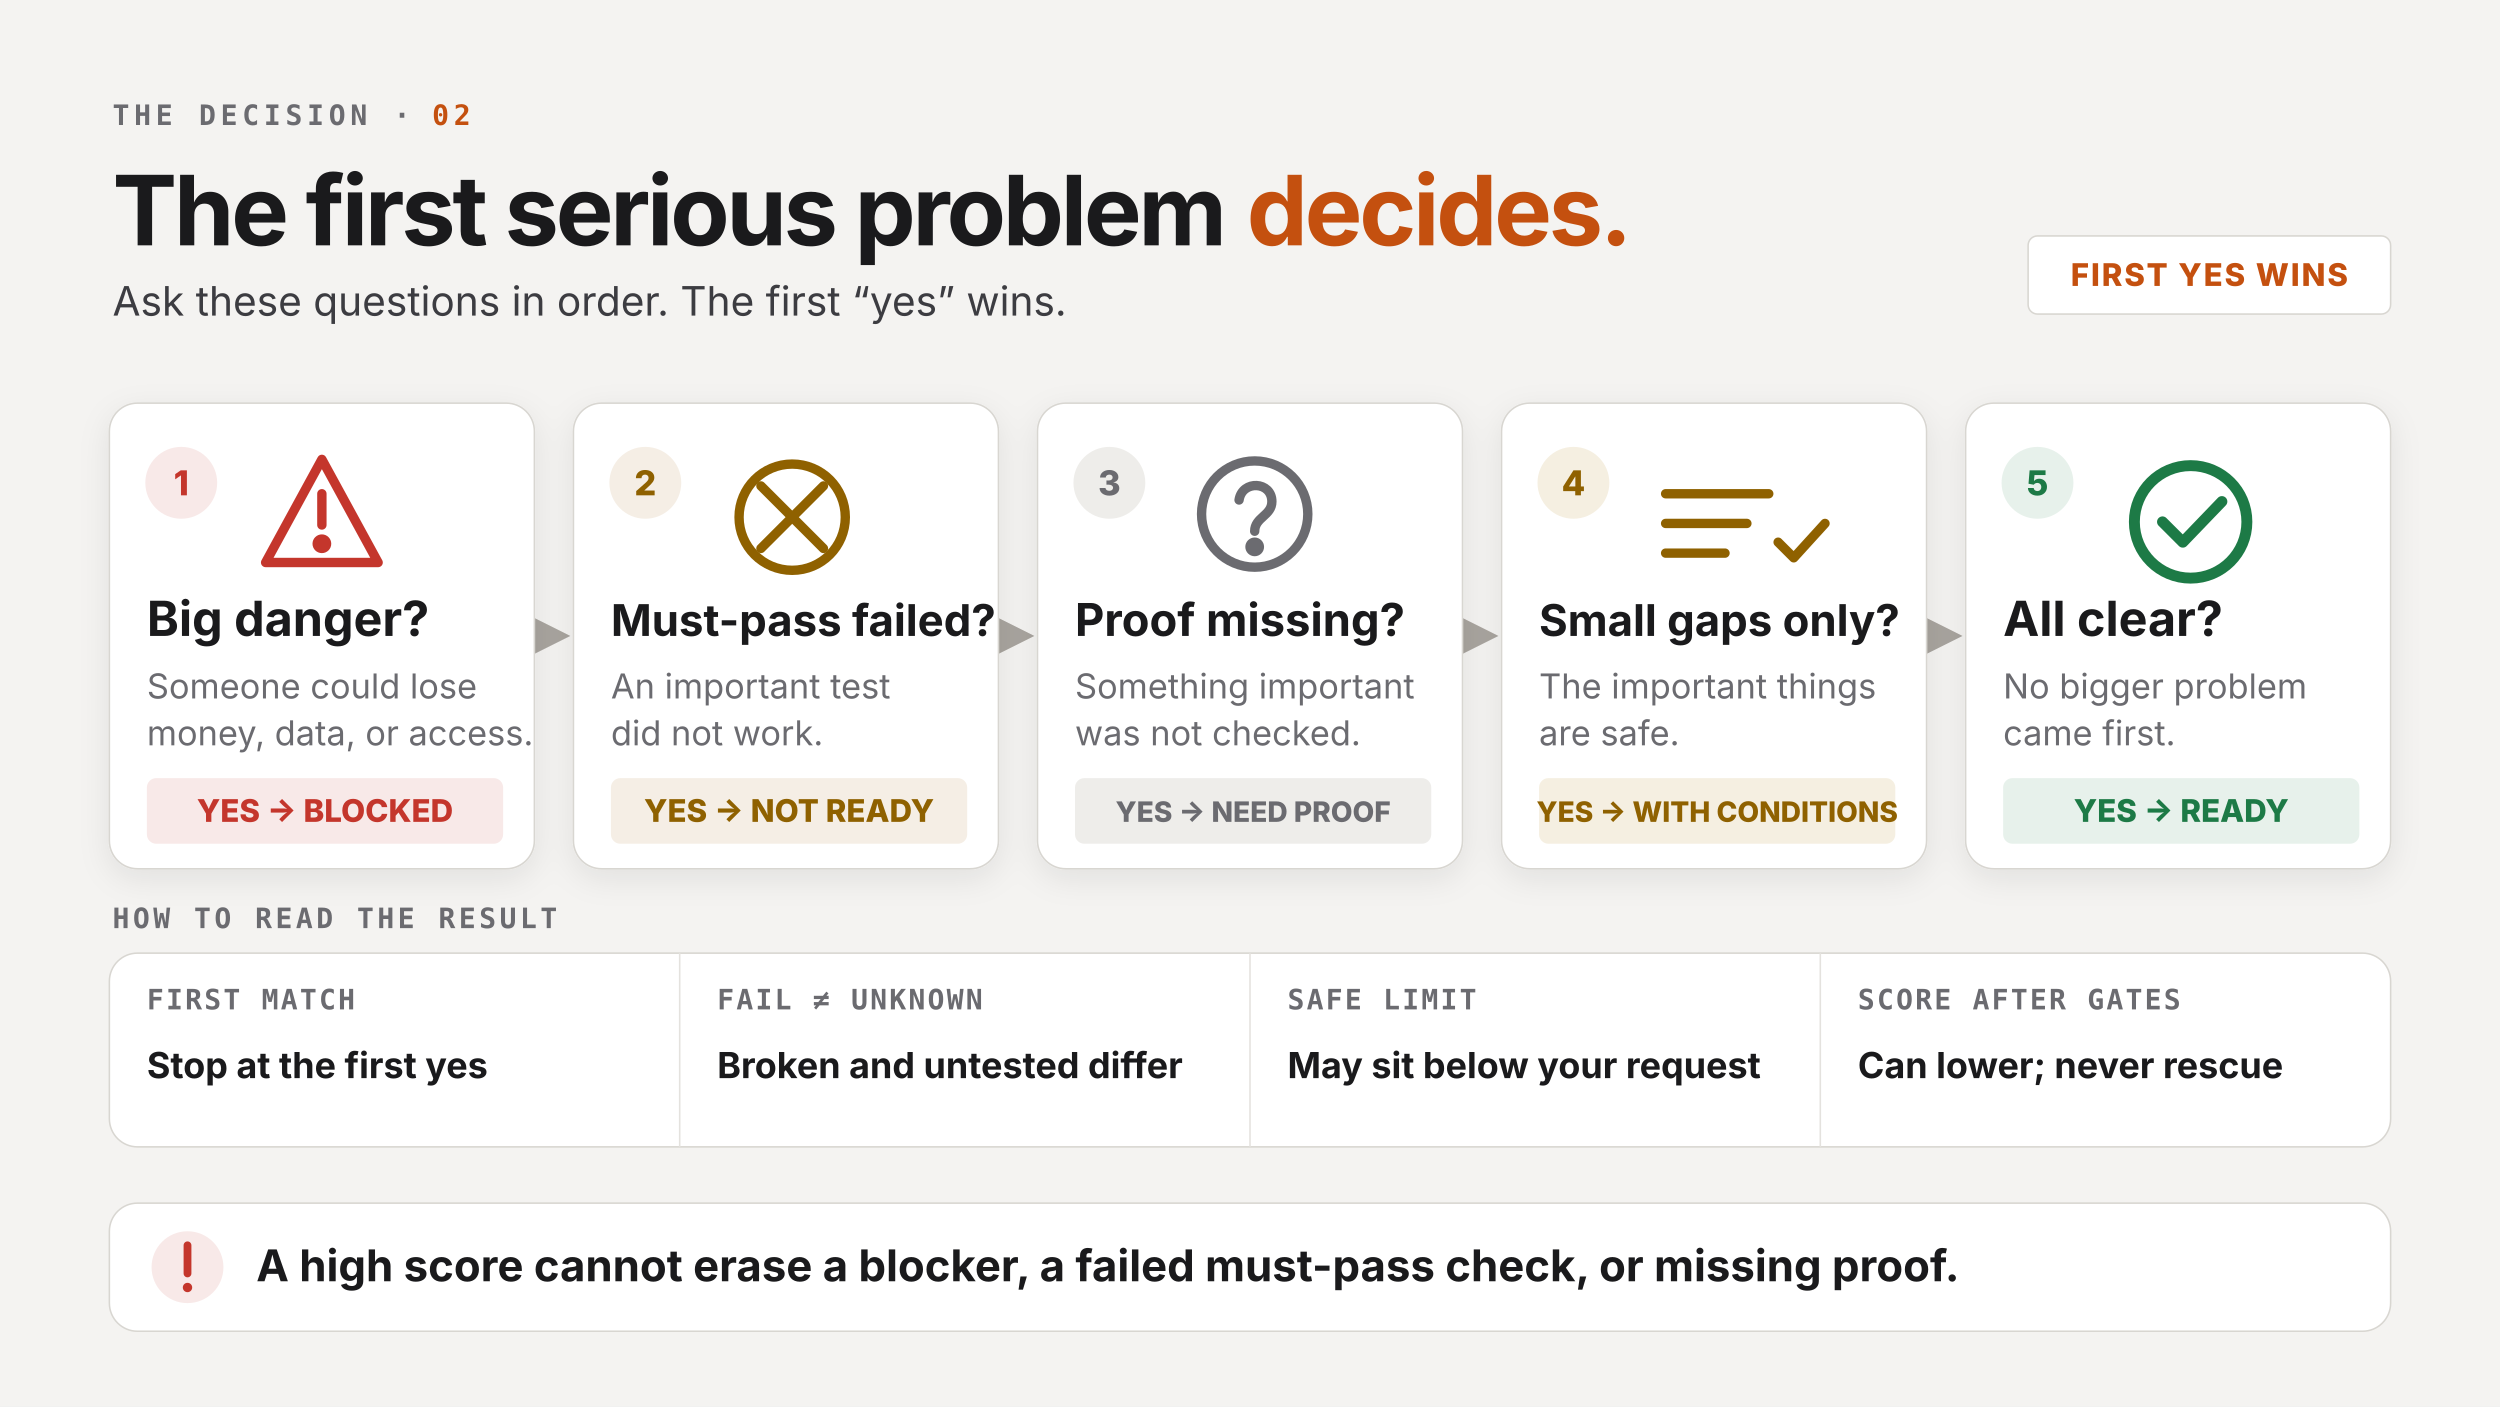
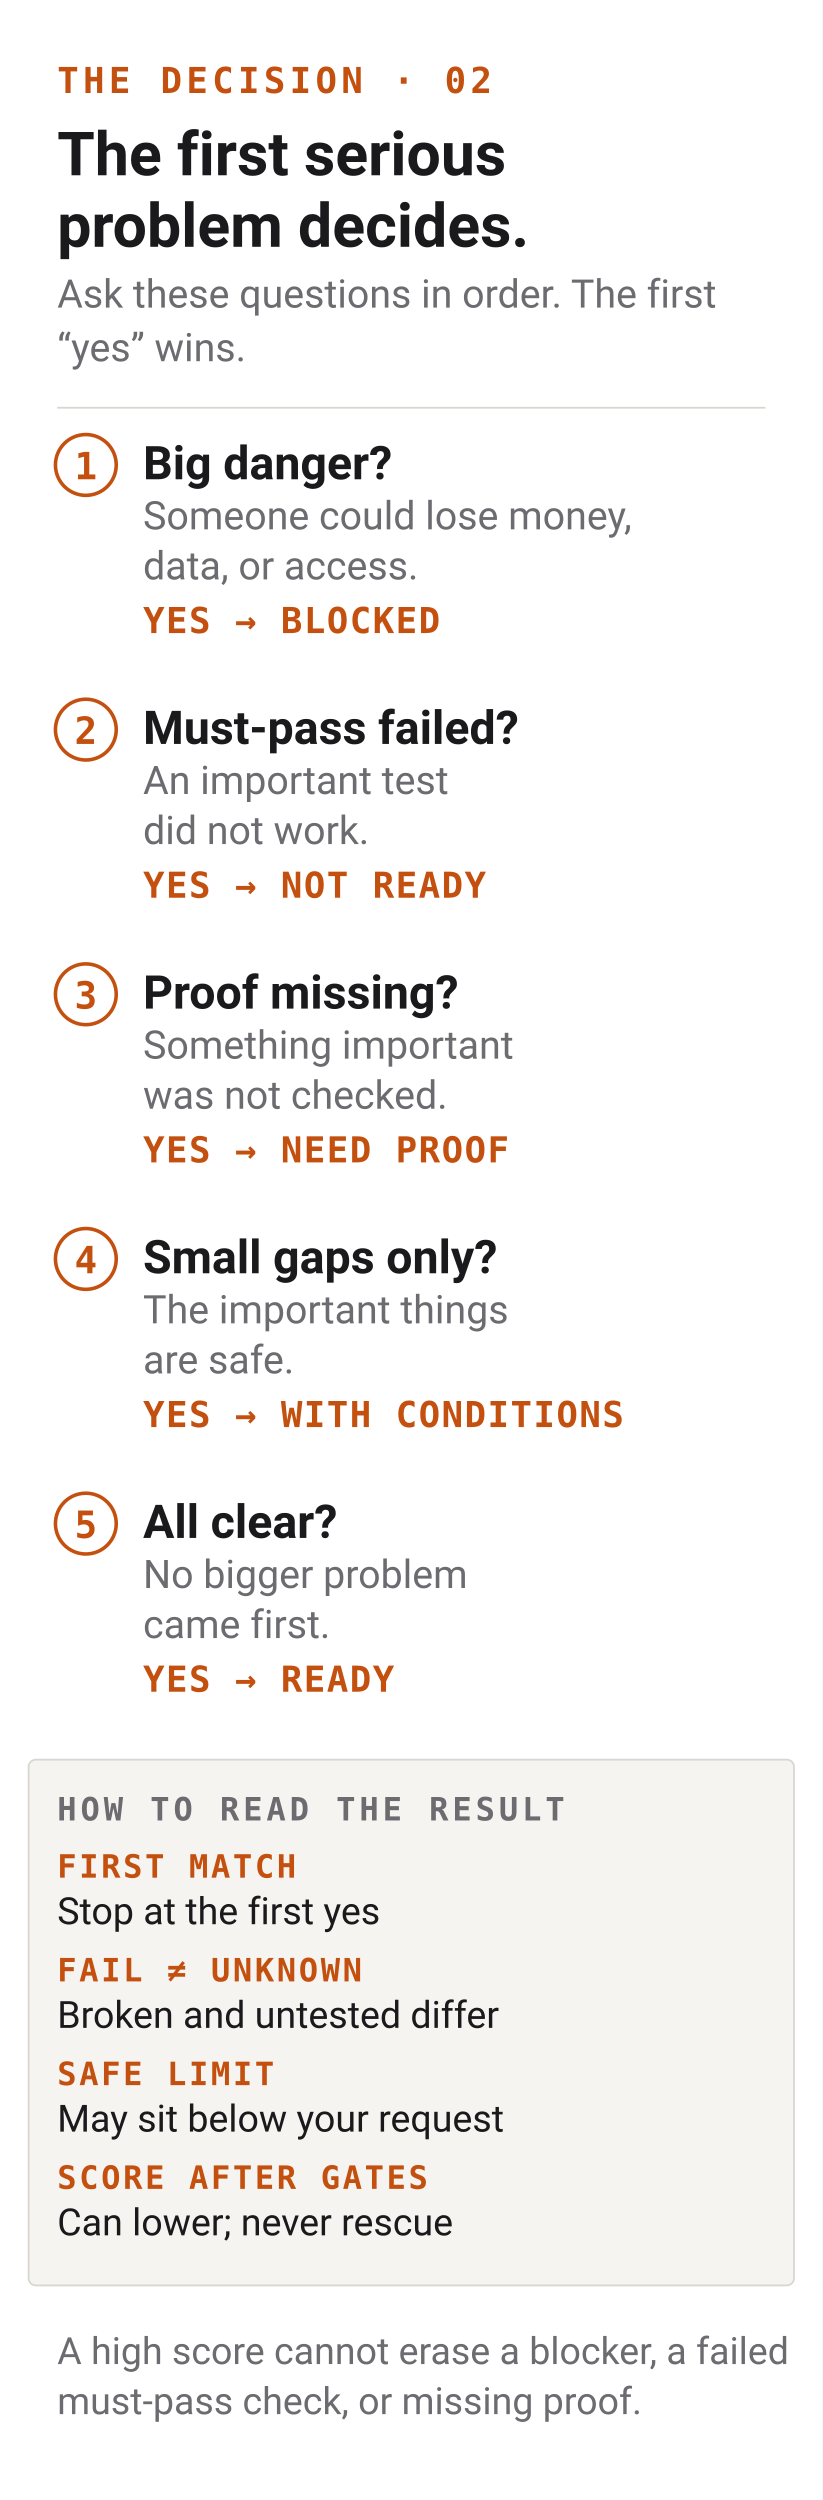
- <svg xmlns="http://www.w3.org/2000/svg" width="1600" height="900" viewBox="0 0 1600 900" role="img" aria-labelledby="title desc">
-   <defs>
-     <filter id="shadow" x="-20%" y="-20%" width="140%" height="150%">
-       <feDropShadow dx="0" dy="6" stdDeviation="10" flood-color="#000000" flood-opacity="0.08" />
-     </filter>
-     <marker id="arrow" markerWidth="12" markerHeight="12" refX="10" refY="6" orient="auto">
-       <path d="M0 0L12 6L0 12Z" fill="#A8A49E" />
-     </marker>
-   </defs>
-   <rect width="1600" height="900" fill="#F4F3F1" />
-   <text x="72" y="80" fill="#6B6B70" font-size="18" font-weight="700" letter-spacing="3" font-family="ui-monospace,'SF Mono',SFMono-Regular,Menlo,Consolas,monospace">THE DECISION · <tspan fill="#C4500F">02</tspan>
-   </text>
-   <text x="72" y="157" fill="#1A1A1C" font-size="62" font-weight="750" letter-spacing="-2" font-family="-apple-system,BlinkMacSystemFont,'Segoe UI',Inter,Arial,sans-serif">The first serious problem <tspan fill="#C4500F">decides.</tspan>
-   </text>
-   <text x="72" y="202" fill="#3C3C41" font-size="26" font-family="-apple-system,BlinkMacSystemFont,'Segoe UI',Inter,Arial,sans-serif">Ask these questions in order. The first “yes” wins.</text>
-   <rect x="1298" y="151" width="232" height="50" rx="6" fill="#FFFFFF" stroke="#D8D6D1" />
-   <text x="1414" y="183" text-anchor="middle" fill="#C4500F" font-size="20" font-weight="800" letter-spacing="1.2" font-family="-apple-system,BlinkMacSystemFont,'Segoe UI',Inter,Arial,sans-serif">FIRST YES WINS</text>
-   <path d="M342 407H357" stroke="#A8A49E" stroke-width="4" marker-end="url(#arrow)" />
-   <path d="M639 407H654" stroke="#A8A49E" stroke-width="4" marker-end="url(#arrow)" />
-   <path d="M936 407H951" stroke="#A8A49E" stroke-width="4" marker-end="url(#arrow)" />
-   <path d="M1233 407H1248" stroke="#A8A49E" stroke-width="4" marker-end="url(#arrow)" />
-   <g filter="url(#shadow)">
-     <rect x="70" y="258" width="272" height="298" rx="18" fill="#FFFFFF" stroke="#D8D6D1" />
-     <rect x="367" y="258" width="272" height="298" rx="18" fill="#FFFFFF" stroke="#D8D6D1" />
-     <rect x="664" y="258" width="272" height="298" rx="18" fill="#FFFFFF" stroke="#D8D6D1" />
-     <rect x="961" y="258" width="272" height="298" rx="18" fill="#FFFFFF" stroke="#D8D6D1" />
-     <rect x="1258" y="258" width="272" height="298" rx="18" fill="#FFFFFF" stroke="#D8D6D1" />
-   </g>
-   <circle cx="116" cy="309" r="23" fill="#F8E9E8" />
-   <text x="116" y="317" text-anchor="middle" fill="#C4362C" font-size="22" font-weight="800" font-family="-apple-system,BlinkMacSystemFont,'Segoe UI',Inter,Arial,sans-serif">1</text>
-   <g transform="translate(170 294)" fill="none" stroke="#C4362C" stroke-width="6" stroke-linecap="round" stroke-linejoin="round">
-     <path d="M36 0L72 66H0Z" />
-     <path d="M36 22V42" />
-     <circle cx="36" cy="54" r="3" fill="#C4362C" />
-   </g>
-   <text x="94" y="407" fill="#1A1A1C" font-size="31" font-weight="750" font-family="-apple-system,BlinkMacSystemFont,'Segoe UI',Inter,Arial,sans-serif">Big danger?</text>
-   <text x="94" y="447" fill="#6B6B70" font-size="22" font-family="-apple-system,BlinkMacSystemFont,'Segoe UI',Inter,Arial,sans-serif">Someone could lose</text>
-   <text x="94" y="477" fill="#6B6B70" font-size="22" font-family="-apple-system,BlinkMacSystemFont,'Segoe UI',Inter,Arial,sans-serif">money, data, or access.</text>
-   <rect x="94" y="498" width="228" height="42" rx="6" fill="#F8E9E8" />
-   <text x="208" y="526" text-anchor="middle" fill="#C4362C" font-size="20" font-weight="800" font-family="-apple-system,BlinkMacSystemFont,'Segoe UI',Inter,Arial,sans-serif">YES → BLOCKED</text>
-   <g transform="translate(1 0)">
-     <circle cx="412" cy="309" r="23" fill="#F5EEE5" />
-     <text x="412" y="317" text-anchor="middle" fill="#8F6100" font-size="22" font-weight="800" font-family="-apple-system,BlinkMacSystemFont,'Segoe UI',Inter,Arial,sans-serif">2</text>
-     <g transform="translate(472 297)" fill="none" stroke="#8F6100" stroke-width="6" stroke-linecap="round" stroke-linejoin="round">
-       <circle cx="34" cy="34" r="34" />
-       <path d="M14 14L54 54M54 14L14 54" />
-     </g>
-     <text x="390" y="407" fill="#1A1A1C" font-size="28" font-weight="750" font-family="-apple-system,BlinkMacSystemFont,'Segoe UI',Inter,Arial,sans-serif">Must-pass failed?</text>
-     <text x="390" y="447" fill="#6B6B70" font-size="22" font-family="-apple-system,BlinkMacSystemFont,'Segoe UI',Inter,Arial,sans-serif">An important test</text>
-     <text x="390" y="477" fill="#6B6B70" font-size="22" font-family="-apple-system,BlinkMacSystemFont,'Segoe UI',Inter,Arial,sans-serif">did not work.</text>
-     <rect x="390" y="498" width="228" height="42" rx="6" fill="#F5EEE5" />
-     <text x="504" y="526" text-anchor="middle" fill="#8F6100" font-size="20" font-weight="800" font-family="-apple-system,BlinkMacSystemFont,'Segoe UI',Inter,Arial,sans-serif">YES → NOT READY</text>
-   </g>
-   <g transform="translate(2 0)">
-     <circle cx="708" cy="309" r="23" fill="#EEEDEA" />
-     <text x="708" y="317" text-anchor="middle" fill="#6B6B70" font-size="22" font-weight="800" font-family="-apple-system,BlinkMacSystemFont,'Segoe UI',Inter,Arial,sans-serif">3</text>
-     <g transform="translate(765 293)" fill="none" stroke="#6B6B70" stroke-width="6" stroke-linecap="round">
-       <circle cx="36" cy="36" r="34" />
-       <path d="M26 27C28 14 47 15 47 28C47 37 36 38 36 47" />
-       <circle cx="36" cy="57" r="3" fill="#6B6B70" />
-     </g>
-     <text x="686" y="407" fill="#1A1A1C" font-size="29" font-weight="750" font-family="-apple-system,BlinkMacSystemFont,'Segoe UI',Inter,Arial,sans-serif">Proof missing?</text>
-     <text x="686" y="447" fill="#6B6B70" font-size="22" font-family="-apple-system,BlinkMacSystemFont,'Segoe UI',Inter,Arial,sans-serif">Something important</text>
-     <text x="686" y="477" fill="#6B6B70" font-size="22" font-family="-apple-system,BlinkMacSystemFont,'Segoe UI',Inter,Arial,sans-serif">was not checked.</text>
-     <rect x="686" y="498" width="228" height="42" rx="6" fill="#EEEDEA" />
-     <text x="800" y="526" text-anchor="middle" fill="#6B6B70" font-size="18" font-weight="800" font-family="-apple-system,BlinkMacSystemFont,'Segoe UI',Inter,Arial,sans-serif">YES → NEED PROOF</text>
-   </g>
-   <g transform="translate(3 0)">
-     <circle cx="1004" cy="309" r="23" fill="#F5EFE1" />
-     <text x="1004" y="317" text-anchor="middle" fill="#8F6100" font-size="22" font-weight="800" font-family="-apple-system,BlinkMacSystemFont,'Segoe UI',Inter,Arial,sans-serif">4</text>
-     <g transform="translate(1061 299)" fill="none" stroke="#8F6100" stroke-width="6" stroke-linecap="round" stroke-linejoin="round">
-       <path d="M2 17H68M2 36H54M2 55H40" />
-       <path d="M74 48L84 58L104 36" />
-     </g>
-     <text x="982" y="407" fill="#1A1A1C" font-size="28" font-weight="750" font-family="-apple-system,BlinkMacSystemFont,'Segoe UI',Inter,Arial,sans-serif">Small gaps only?</text>
-     <text x="982" y="447" fill="#6B6B70" font-size="22" font-family="-apple-system,BlinkMacSystemFont,'Segoe UI',Inter,Arial,sans-serif">The important things</text>
-     <text x="982" y="477" fill="#6B6B70" font-size="22" font-family="-apple-system,BlinkMacSystemFont,'Segoe UI',Inter,Arial,sans-serif">are safe.</text>
-     <rect x="982" y="498" width="228" height="42" rx="6" fill="#F5EFE1" />
-     <text x="1096" y="526" text-anchor="middle" fill="#8F6100" font-size="18" font-weight="800" font-family="-apple-system,BlinkMacSystemFont,'Segoe UI',Inter,Arial,sans-serif">YES → WITH CONDITIONS</text>
-   </g>
-   <g transform="translate(4 0)">
-     <circle cx="1300" cy="309" r="23" fill="#E7F1EB" />
-     <text x="1300" y="317" text-anchor="middle" fill="#1D7A46" font-size="22" font-weight="800" font-family="-apple-system,BlinkMacSystemFont,'Segoe UI',Inter,Arial,sans-serif">5</text>
-     <g transform="translate(1360 296)" fill="none" stroke="#1D7A46" stroke-width="7" stroke-linecap="round" stroke-linejoin="round">
-       <circle cx="38" cy="38" r="36" />
-       <path d="M20 38L33 51L58 25" />
-     </g>
-     <text x="1278" y="407" fill="#1A1A1C" font-size="31" font-weight="750" font-family="-apple-system,BlinkMacSystemFont,'Segoe UI',Inter,Arial,sans-serif">All clear?</text>
-     <text x="1278" y="447" fill="#6B6B70" font-size="22" font-family="-apple-system,BlinkMacSystemFont,'Segoe UI',Inter,Arial,sans-serif">No bigger problem</text>
-     <text x="1278" y="477" fill="#6B6B70" font-size="22" font-family="-apple-system,BlinkMacSystemFont,'Segoe UI',Inter,Arial,sans-serif">came first.</text>
-     <rect x="1278" y="498" width="228" height="42" rx="6" fill="#E7F1EB" />
-     <text x="1392" y="526" text-anchor="middle" fill="#1D7A46" font-size="20" font-weight="800" font-family="-apple-system,BlinkMacSystemFont,'Segoe UI',Inter,Arial,sans-serif">YES → READY</text>
-   </g>
-   <text x="72" y="594" fill="#6B6B70" font-size="18" font-weight="700" letter-spacing="2.2" font-family="ui-monospace,'SF Mono',SFMono-Regular,Menlo,Consolas,monospace">HOW TO READ THE RESULT</text>
-   <rect x="70" y="610" width="1460" height="124" rx="18" fill="#FFFFFF" stroke="#D8D6D1" />
-   <path d="M435 610V734M800 610V734M1165 610V734" stroke="#E4E2DE" />
-   <g font-family="ui-monospace,'SF Mono',SFMono-Regular,Menlo,Consolas,monospace" font-size="18" font-weight="700" letter-spacing="1.4" fill="#6B6B70">
-     <text x="94" y="646">FIRST MATCH</text>
-     <text x="459" y="646">FAIL ≠ UNKNOWN</text>
-     <text x="824" y="646">SAFE LIMIT</text>
-     <text x="1189" y="646">SCORE AFTER GATES</text>
-   </g>
-   <g font-family="-apple-system,BlinkMacSystemFont,'Segoe UI',Inter,Arial,sans-serif" font-size="23" font-weight="700" fill="#1A1A1C">
-     <text x="94" y="690">Stop at the first yes</text>
-     <text x="459" y="690">Broken and untested differ</text>
-     <text x="824" y="690">May sit below your request</text>
-     <text x="1189" y="690">Can lower; never rescue</text>
-   </g>
-   <rect x="70" y="770" width="1460" height="82" rx="18" fill="#FFFFFF" stroke="#D8D6D1" />
-   <circle cx="120" cy="811" r="23" fill="#F8E9E8" />
-   <path d="M120 797V815" stroke="#C4362C" stroke-width="5" stroke-linecap="round" />
-   <circle cx="120" cy="824" r="3" fill="#C4362C" />
-   <text x="164" y="820" fill="#1A1A1C" font-size="28" font-weight="700" font-family="-apple-system,BlinkMacSystemFont,'Segoe UI',Inter,Arial,sans-serif">A high score cannot erase a blocker, a failed must-pass check, or missing proof.</text>
+ <svg xmlns="http://www.w3.org/2000/svg" width="460" height="1398" viewBox="0 0 460 1398" role="img">
+   <rect width="460" height="1398" fill="#FFFFFF" />
+   <rect x="16" y="984" width="428" height="294" fill="#F6F4F1" stroke="#D8D6D1" stroke-width="1" rx="4" />
+   <text x="32" y="52" font-family="ui-monospace, SFMono-Regular, Menlo, Consolas, monospace" font-size="20" font-weight="600" fill="#C4500F" text-anchor="start" letter-spacing="0.12em">THE DECISION · 02</text>
+   <text x="32" y="98" font-family="-apple-system, BlinkMacSystemFont, 'Segoe UI', Roboto, Helvetica, Arial, sans-serif" font-size="34" font-weight="600" fill="#1A1A1C" text-anchor="start">The first serious</text>
+   <text x="32" y="138" font-family="-apple-system, BlinkMacSystemFont, 'Segoe UI', Roboto, Helvetica, Arial, sans-serif" font-size="34" font-weight="600" fill="#1A1A1C" text-anchor="start">problem decides.</text>
+   <text x="32" y="172" font-family="-apple-system, BlinkMacSystemFont, 'Segoe UI', Roboto, Helvetica, Arial, sans-serif" font-size="22" font-weight="400" fill="#6B6B70" text-anchor="start">Ask these questions in order. The first</text>
+   <text x="32" y="202" font-family="-apple-system, BlinkMacSystemFont, 'Segoe UI', Roboto, Helvetica, Arial, sans-serif" font-size="22" font-weight="400" fill="#6B6B70" text-anchor="start">“yes” wins.</text>
+   <line x1="32" y1="228" x2="428" y2="228" stroke="#D8D6D1" stroke-width="1" />
+   <circle cx="48" cy="260" r="17" fill="none" stroke="#C4500F" stroke-width="2" />
+   <text x="48" y="268" font-family="ui-monospace, SFMono-Regular, Menlo, Consolas, monospace" font-size="21" font-weight="600" fill="#C4500F" text-anchor="middle">1</text>
+   <text x="80" y="268" font-family="-apple-system, BlinkMacSystemFont, 'Segoe UI', Roboto, Helvetica, Arial, sans-serif" font-size="26" font-weight="600" fill="#1A1A1C" text-anchor="start">Big danger?</text>
+   <text x="80" y="296" font-family="-apple-system, BlinkMacSystemFont, 'Segoe UI', Roboto, Helvetica, Arial, sans-serif" font-size="22" font-weight="400" fill="#6B6B70" text-anchor="start">Someone could lose money,</text>
+   <text x="80" y="324" font-family="-apple-system, BlinkMacSystemFont, 'Segoe UI', Roboto, Helvetica, Arial, sans-serif" font-size="22" font-weight="400" fill="#6B6B70" text-anchor="start">data, or access.</text>
+   <text x="80" y="354" font-family="ui-monospace, SFMono-Regular, Menlo, Consolas, monospace" font-size="20" font-weight="600" fill="#C4500F" text-anchor="start" letter-spacing="0.04em">YES → BLOCKED</text>
+   <circle cx="48" cy="408" r="17" fill="none" stroke="#C4500F" stroke-width="2" />
+   <text x="48" y="416" font-family="ui-monospace, SFMono-Regular, Menlo, Consolas, monospace" font-size="21" font-weight="600" fill="#C4500F" text-anchor="middle">2</text>
+   <text x="80" y="416" font-family="-apple-system, BlinkMacSystemFont, 'Segoe UI', Roboto, Helvetica, Arial, sans-serif" font-size="26" font-weight="600" fill="#1A1A1C" text-anchor="start">Must-pass failed?</text>
+   <text x="80" y="444" font-family="-apple-system, BlinkMacSystemFont, 'Segoe UI', Roboto, Helvetica, Arial, sans-serif" font-size="22" font-weight="400" fill="#6B6B70" text-anchor="start">An important test</text>
+   <text x="80" y="472" font-family="-apple-system, BlinkMacSystemFont, 'Segoe UI', Roboto, Helvetica, Arial, sans-serif" font-size="22" font-weight="400" fill="#6B6B70" text-anchor="start">did not work.</text>
+   <text x="80" y="502" font-family="ui-monospace, SFMono-Regular, Menlo, Consolas, monospace" font-size="20" font-weight="600" fill="#C4500F" text-anchor="start" letter-spacing="0.04em">YES → NOT READY</text>
+   <circle cx="48" cy="556" r="17" fill="none" stroke="#C4500F" stroke-width="2" />
+   <text x="48" y="564" font-family="ui-monospace, SFMono-Regular, Menlo, Consolas, monospace" font-size="21" font-weight="600" fill="#C4500F" text-anchor="middle">3</text>
+   <text x="80" y="564" font-family="-apple-system, BlinkMacSystemFont, 'Segoe UI', Roboto, Helvetica, Arial, sans-serif" font-size="26" font-weight="600" fill="#1A1A1C" text-anchor="start">Proof missing?</text>
+   <text x="80" y="592" font-family="-apple-system, BlinkMacSystemFont, 'Segoe UI', Roboto, Helvetica, Arial, sans-serif" font-size="22" font-weight="400" fill="#6B6B70" text-anchor="start">Something important</text>
+   <text x="80" y="620" font-family="-apple-system, BlinkMacSystemFont, 'Segoe UI', Roboto, Helvetica, Arial, sans-serif" font-size="22" font-weight="400" fill="#6B6B70" text-anchor="start">was not checked.</text>
+   <text x="80" y="650" font-family="ui-monospace, SFMono-Regular, Menlo, Consolas, monospace" font-size="20" font-weight="600" fill="#C4500F" text-anchor="start" letter-spacing="0.04em">YES → NEED PROOF</text>
+   <circle cx="48" cy="704" r="17" fill="none" stroke="#C4500F" stroke-width="2" />
+   <text x="48" y="712" font-family="ui-monospace, SFMono-Regular, Menlo, Consolas, monospace" font-size="21" font-weight="600" fill="#C4500F" text-anchor="middle">4</text>
+   <text x="80" y="712" font-family="-apple-system, BlinkMacSystemFont, 'Segoe UI', Roboto, Helvetica, Arial, sans-serif" font-size="26" font-weight="600" fill="#1A1A1C" text-anchor="start">Small gaps only?</text>
+   <text x="80" y="740" font-family="-apple-system, BlinkMacSystemFont, 'Segoe UI', Roboto, Helvetica, Arial, sans-serif" font-size="22" font-weight="400" fill="#6B6B70" text-anchor="start">The important things</text>
+   <text x="80" y="768" font-family="-apple-system, BlinkMacSystemFont, 'Segoe UI', Roboto, Helvetica, Arial, sans-serif" font-size="22" font-weight="400" fill="#6B6B70" text-anchor="start">are safe.</text>
+   <text x="80" y="798" font-family="ui-monospace, SFMono-Regular, Menlo, Consolas, monospace" font-size="20" font-weight="600" fill="#C4500F" text-anchor="start" letter-spacing="0.04em">YES → WITH CONDITIONS</text>
+   <circle cx="48" cy="852" r="17" fill="none" stroke="#C4500F" stroke-width="2" />
+   <text x="48" y="860" font-family="ui-monospace, SFMono-Regular, Menlo, Consolas, monospace" font-size="21" font-weight="600" fill="#C4500F" text-anchor="middle">5</text>
+   <text x="80" y="860" font-family="-apple-system, BlinkMacSystemFont, 'Segoe UI', Roboto, Helvetica, Arial, sans-serif" font-size="26" font-weight="600" fill="#1A1A1C" text-anchor="start">All clear?</text>
+   <text x="80" y="888" font-family="-apple-system, BlinkMacSystemFont, 'Segoe UI', Roboto, Helvetica, Arial, sans-serif" font-size="22" font-weight="400" fill="#6B6B70" text-anchor="start">No bigger problem</text>
+   <text x="80" y="916" font-family="-apple-system, BlinkMacSystemFont, 'Segoe UI', Roboto, Helvetica, Arial, sans-serif" font-size="22" font-weight="400" fill="#6B6B70" text-anchor="start">came first.</text>
+   <text x="80" y="946" font-family="ui-monospace, SFMono-Regular, Menlo, Consolas, monospace" font-size="20" font-weight="600" fill="#C4500F" text-anchor="start" letter-spacing="0.04em">YES → READY</text>
+   <text x="32" y="1018" font-family="ui-monospace, SFMono-Regular, Menlo, Consolas, monospace" font-size="18" font-weight="600" fill="#6B6B70" text-anchor="start" letter-spacing="0.12em">HOW TO READ THE RESULT</text>
+   <text x="32" y="1050" font-family="ui-monospace, SFMono-Regular, Menlo, Consolas, monospace" font-size="18" font-weight="600" fill="#C4500F" text-anchor="start" letter-spacing="0.08em">FIRST MATCH</text>
+   <text x="32" y="1076" font-family="-apple-system, BlinkMacSystemFont, 'Segoe UI', Roboto, Helvetica, Arial, sans-serif" font-size="21" font-weight="400" fill="#1A1A1C" text-anchor="start">Stop at the first yes</text>
+   <text x="32" y="1108" font-family="ui-monospace, SFMono-Regular, Menlo, Consolas, monospace" font-size="18" font-weight="600" fill="#C4500F" text-anchor="start" letter-spacing="0.08em">FAIL ≠ UNKNOWN</text>
+   <text x="32" y="1134" font-family="-apple-system, BlinkMacSystemFont, 'Segoe UI', Roboto, Helvetica, Arial, sans-serif" font-size="21" font-weight="400" fill="#1A1A1C" text-anchor="start">Broken and untested differ</text>
+   <text x="32" y="1166" font-family="ui-monospace, SFMono-Regular, Menlo, Consolas, monospace" font-size="18" font-weight="600" fill="#C4500F" text-anchor="start" letter-spacing="0.08em">SAFE LIMIT</text>
+   <text x="32" y="1192" font-family="-apple-system, BlinkMacSystemFont, 'Segoe UI', Roboto, Helvetica, Arial, sans-serif" font-size="21" font-weight="400" fill="#1A1A1C" text-anchor="start">May sit below your request</text>
+   <text x="32" y="1224" font-family="ui-monospace, SFMono-Regular, Menlo, Consolas, monospace" font-size="18" font-weight="600" fill="#C4500F" text-anchor="start" letter-spacing="0.08em">SCORE AFTER GATES</text>
+   <text x="32" y="1250" font-family="-apple-system, BlinkMacSystemFont, 'Segoe UI', Roboto, Helvetica, Arial, sans-serif" font-size="21" font-weight="400" fill="#1A1A1C" text-anchor="start">Can lower; never rescue</text>
+   <text x="32" y="1322" font-family="-apple-system, BlinkMacSystemFont, 'Segoe UI', Roboto, Helvetica, Arial, sans-serif" font-size="21" font-weight="400" fill="#6B6B70" text-anchor="start">A high score cannot erase a blocker, a failed</text>
+   <text x="32" y="1350" font-family="-apple-system, BlinkMacSystemFont, 'Segoe UI', Roboto, Helvetica, Arial, sans-serif" font-size="21" font-weight="400" fill="#6B6B70" text-anchor="start">must-pass check, or missing proof.</text>
</svg>
